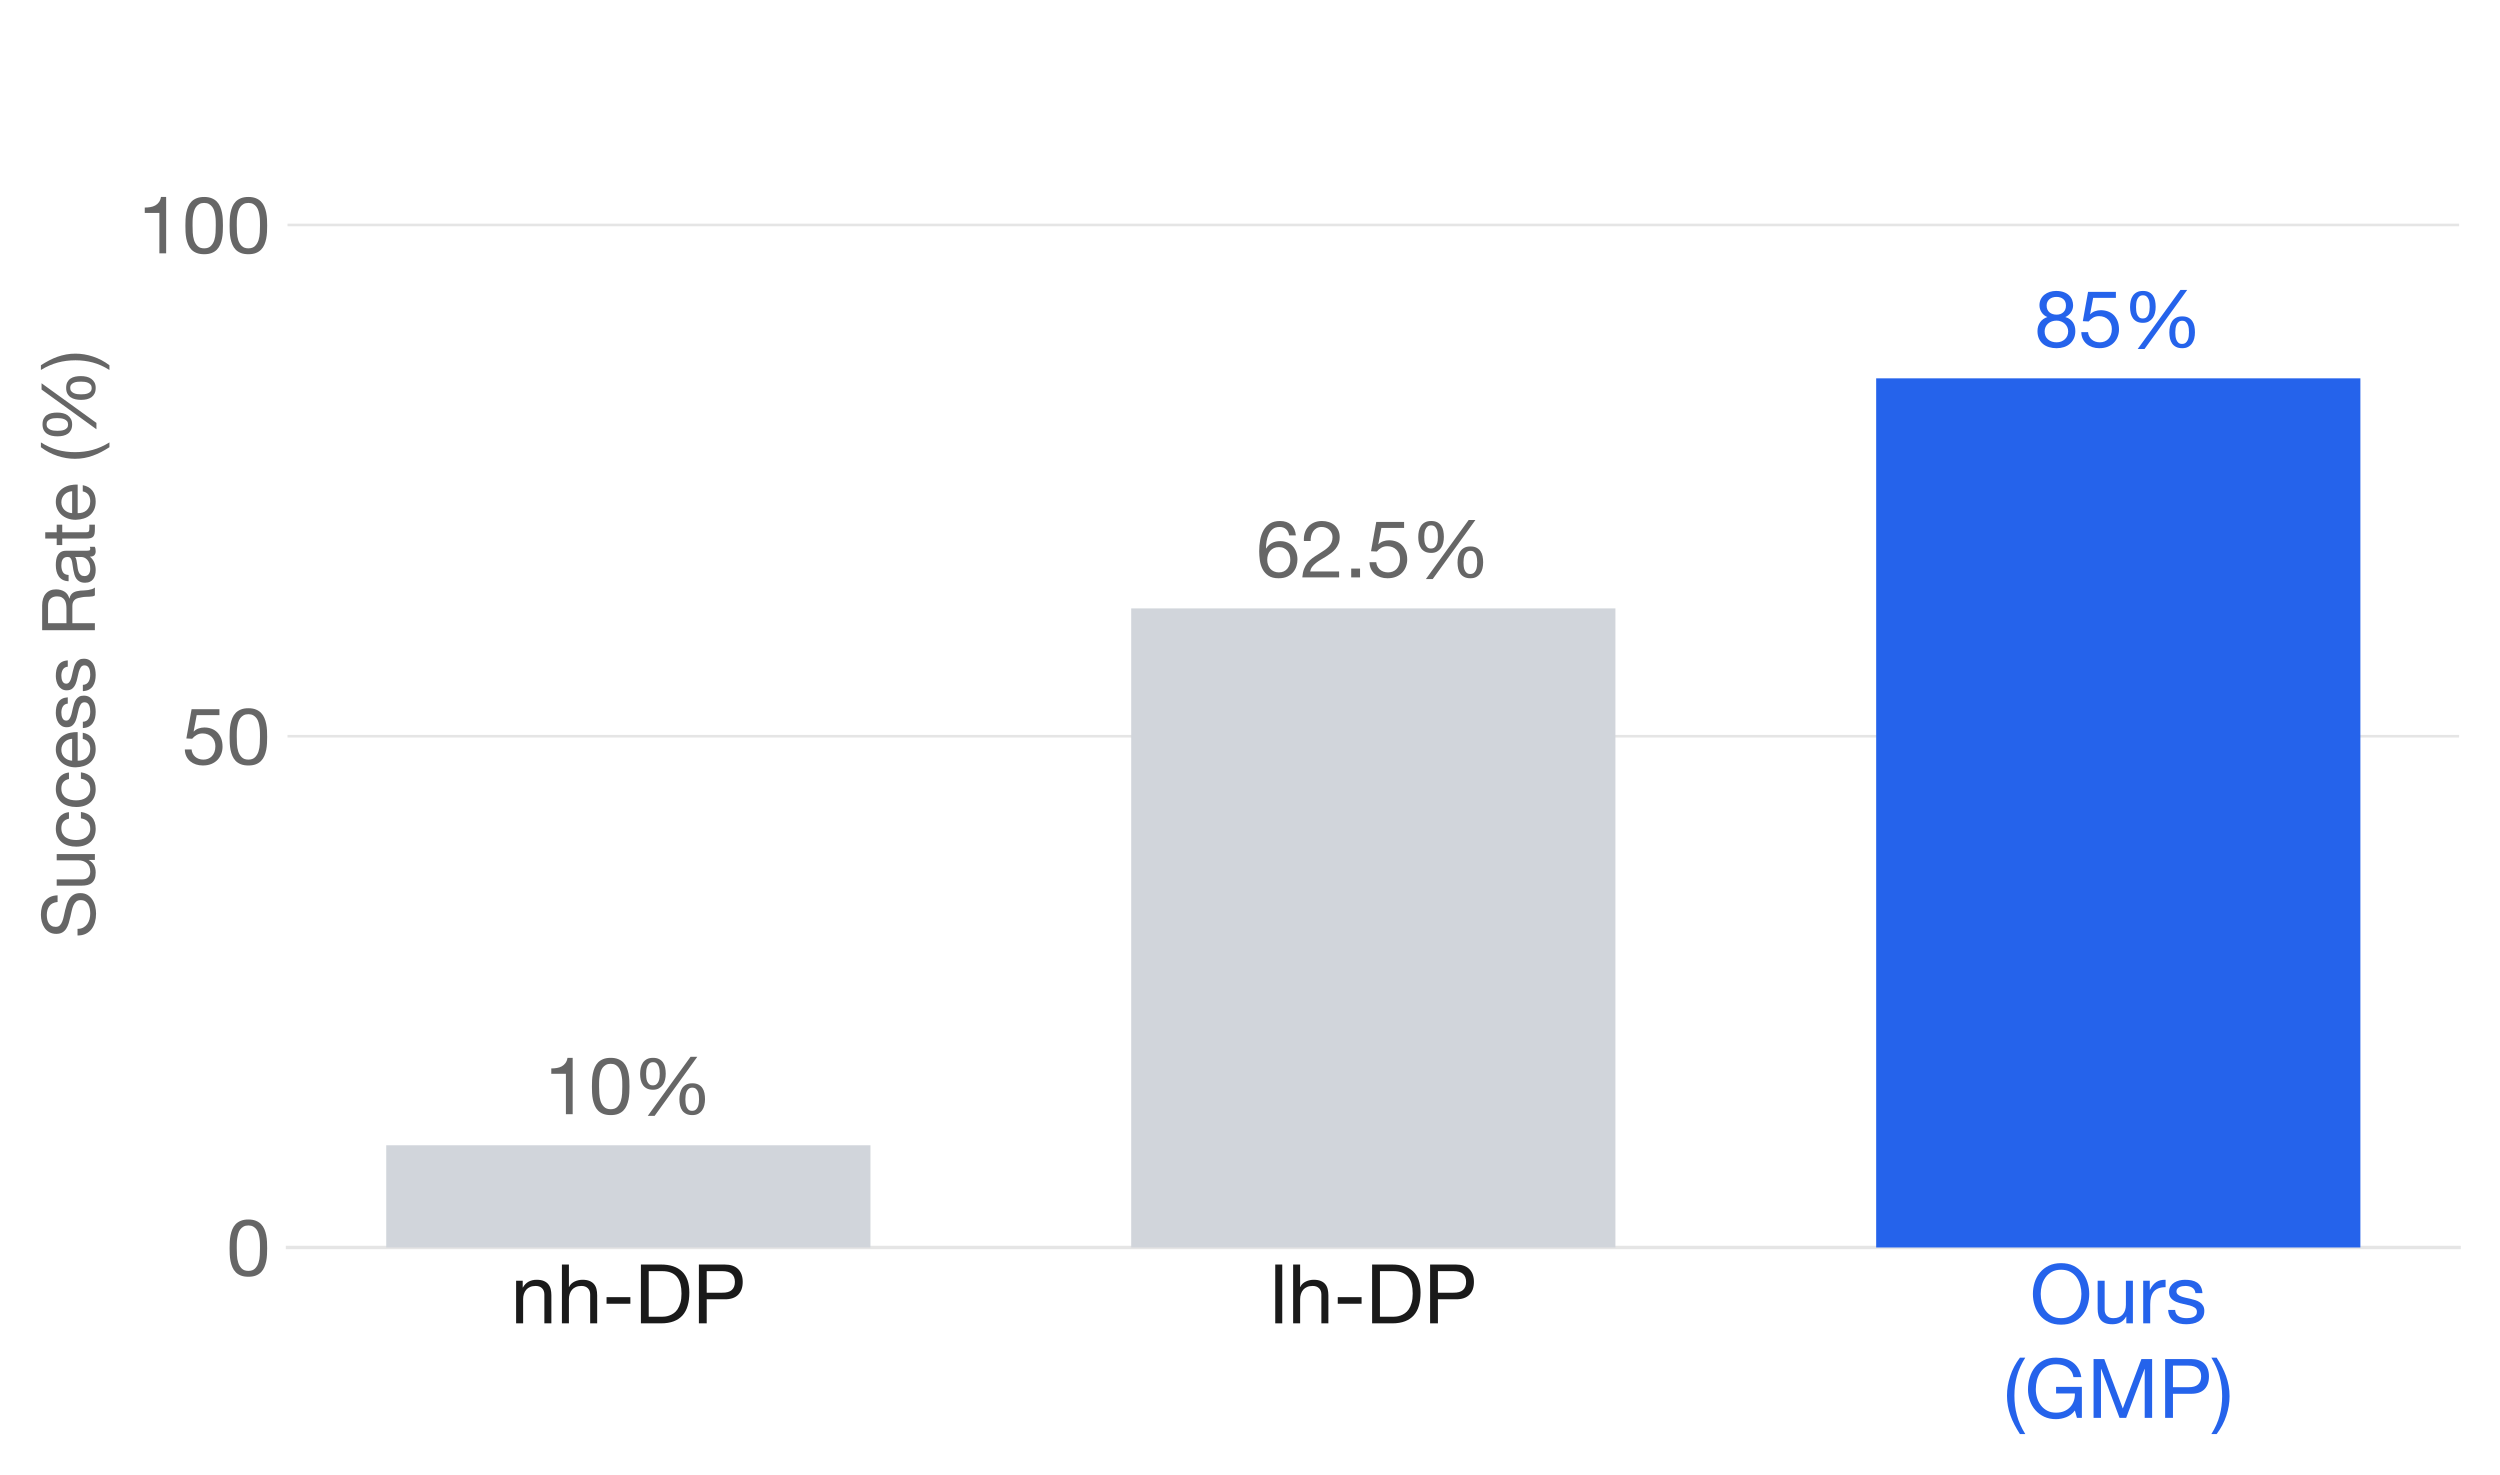
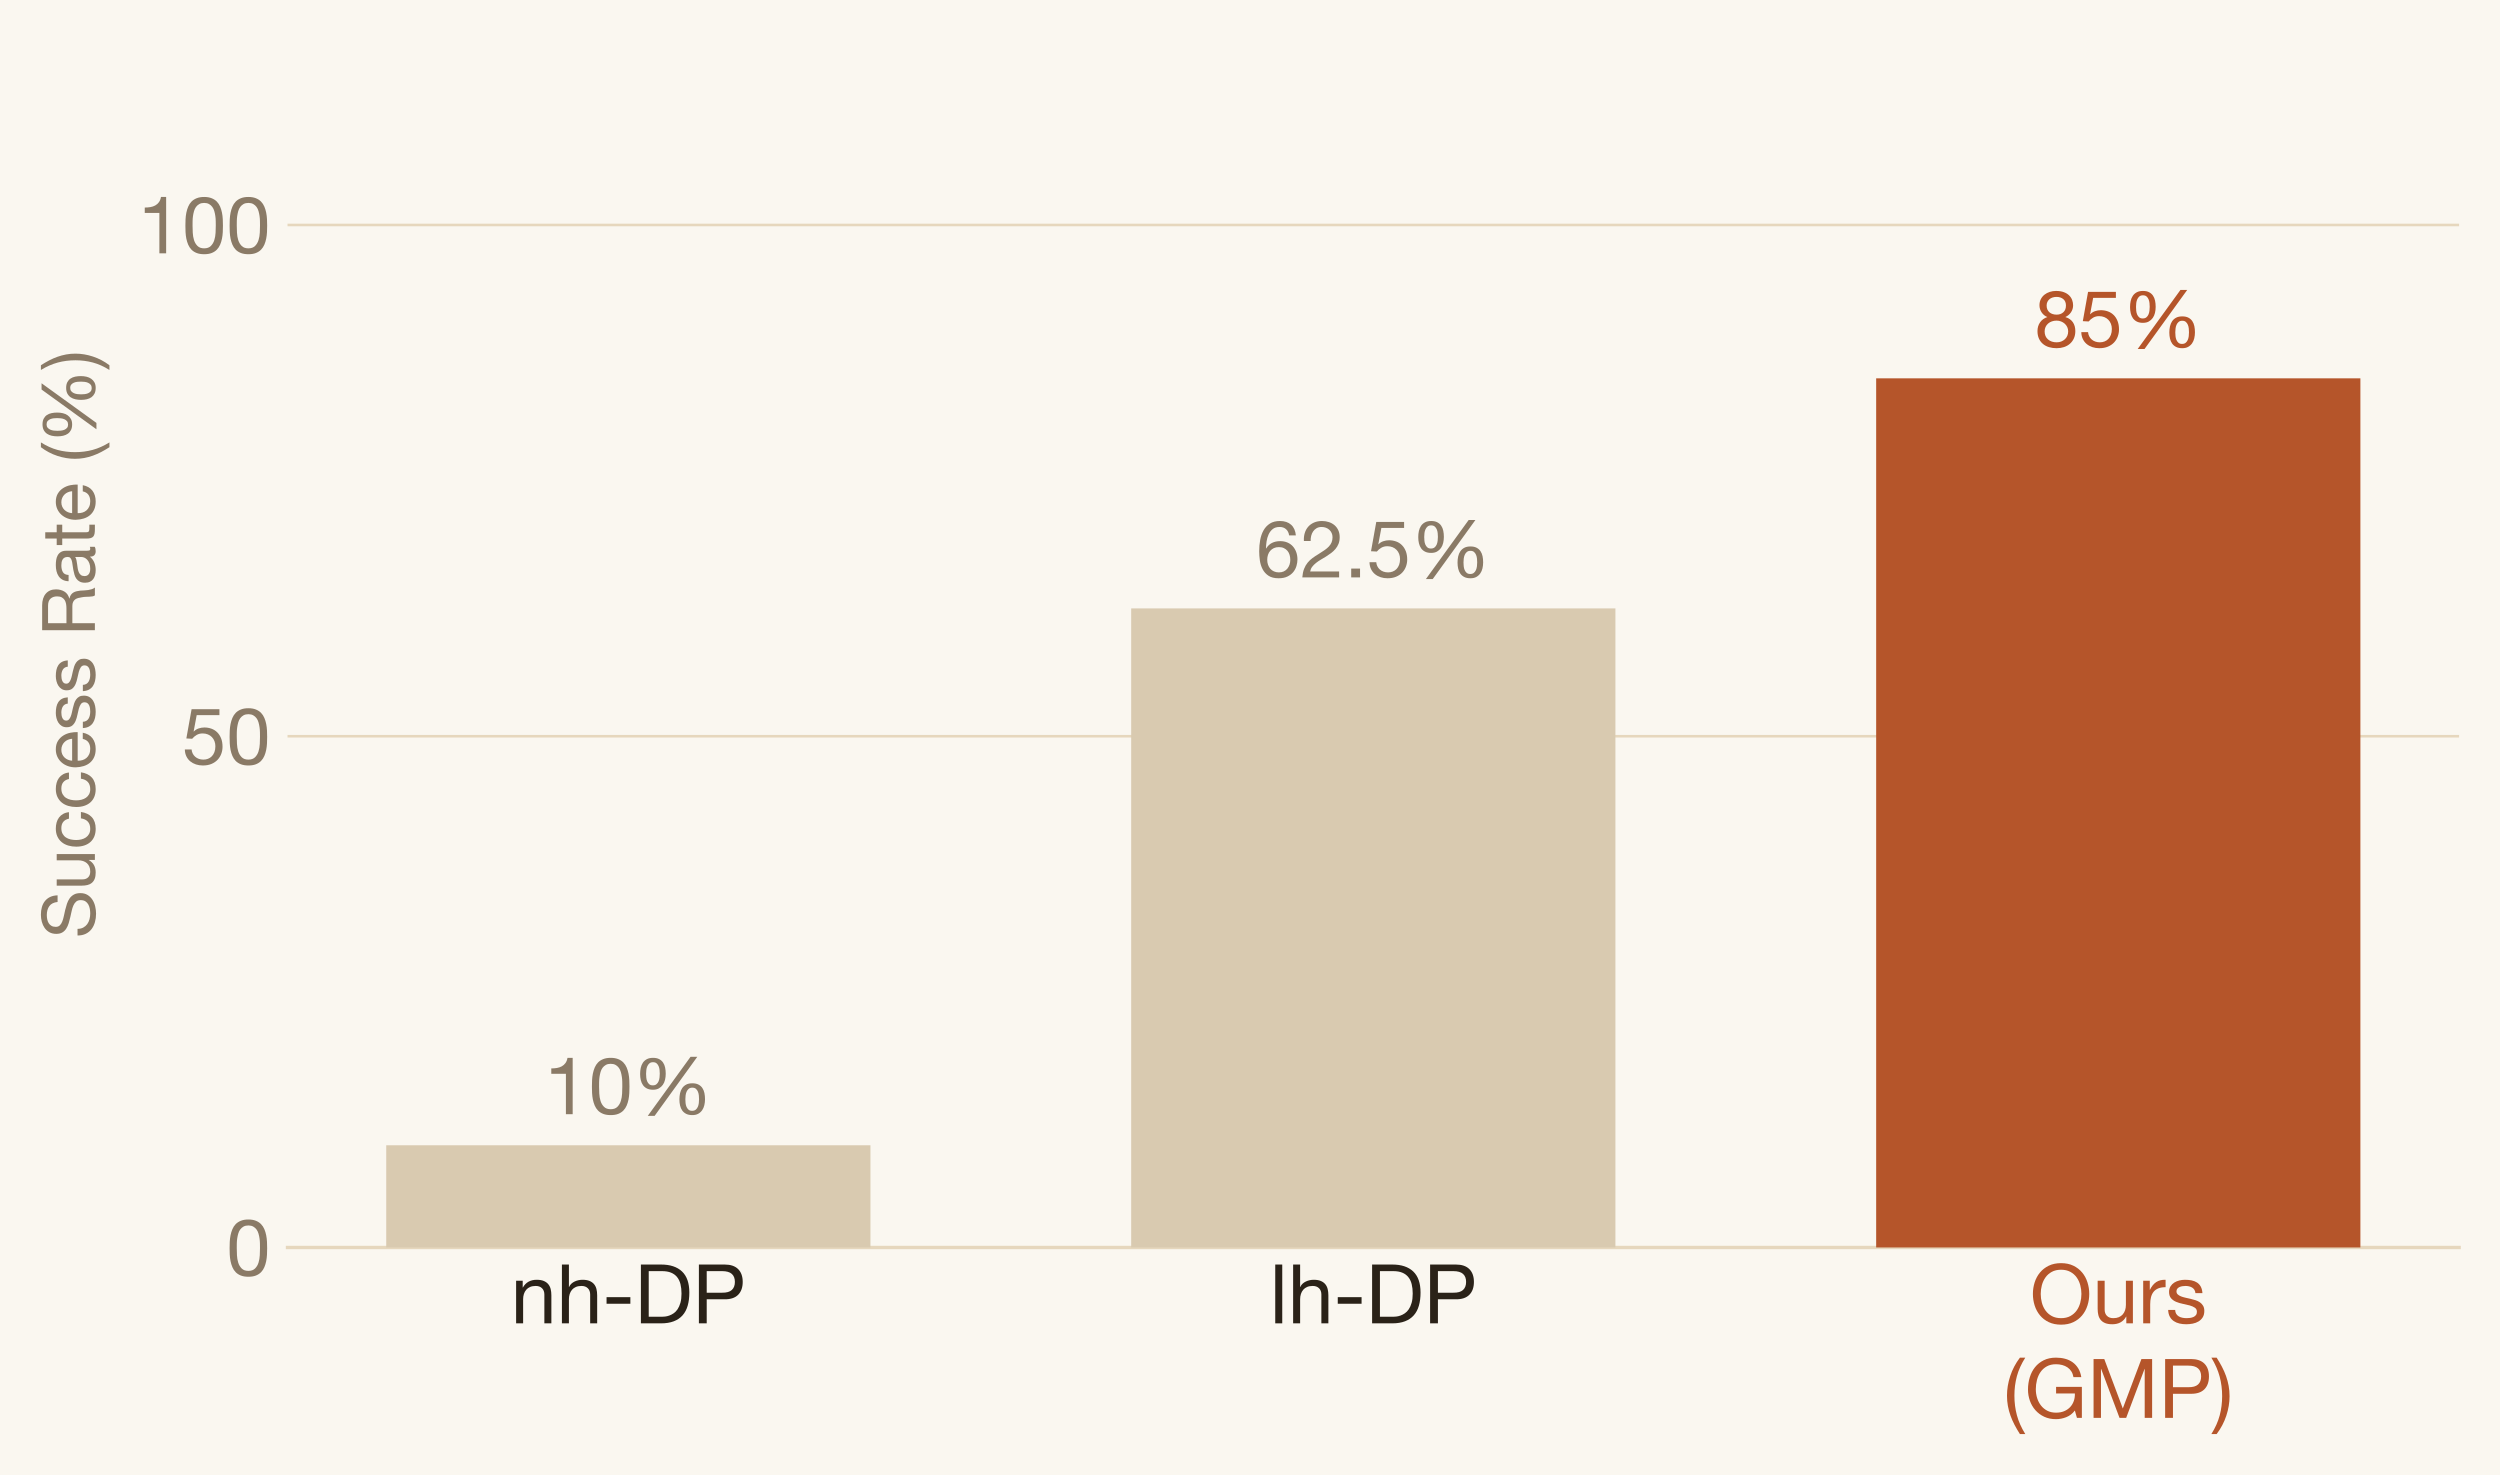
<svg xmlns="http://www.w3.org/2000/svg" xmlns:xlink="http://www.w3.org/1999/xlink" width="440.083pt" height="259.646pt" viewBox="0 0 440.083 259.646" version="1.1">
  <defs>
    <style type="text/css">*{stroke-linejoin: round; stroke-linecap: butt}</style>
  </defs>
  <g id="figure_1">
    <g id="patch_1">
-       <path d="M 0 259.646  L 440.083 259.646  L 440.083 0  L 0 0  z " style="fill: #ffffff" />
+       <path d="M 0 259.646  L 440.083 259.646  L 440.083 0  L 0 0  z " style="fill: #faf7f0" />
    </g>
    <g id="axes_1">
      <g id="patch_2">
-         <path d="M 50.613 219.6  L 432.883 219.6  L 432.883 7.2  L 50.613 7.2  z " style="fill: #ffffff" />
+         <path d="M 50.613 219.6  L 432.883 219.6  L 432.883 7.2  L 50.613 7.2  z " style="fill: #faf7f0" />
      </g>
      <g id="matplotlib.axis_1">
        <g id="xtick_1">
          <g id="line2d_1" />
          <g id="text_1">
-             <g style="fill: #1a1a1a" transform="translate(89.92501 232.9539) scale(0.145 -0.145)">
+             <g style="fill: #2a2218" transform="translate(89.92501 232.9539) scale(0.145 -0.145)">
              <defs>
                <path id="HelveticaNeue-6e" d="M 410 3309  L 410 0  L 954 0  L 954 1869  Q 954 2093 1014 2281  Q 1075 2470 1196 2611  Q 1318 2752 1500 2829  Q 1683 2906 1933 2906  Q 2246 2906 2425 2726  Q 2605 2547 2605 2240  L 2605 0  L 3149 0  L 3149 2176  Q 3149 2445 3094 2665  Q 3040 2886 2905 3046  Q 2771 3206 2553 3296  Q 2336 3386 2010 3386  Q 1274 3386 934 2784  L 922 2784  L 922 3309  L 410 3309  z " transform="scale(0.015625)" />
                <path id="HelveticaNeue-68" d="M 410 4570  L 410 0  L 954 0  L 954 1869  Q 954 2093 1014 2281  Q 1075 2470 1196 2611  Q 1318 2752 1500 2829  Q 1683 2906 1933 2906  Q 2246 2906 2425 2726  Q 2605 2547 2605 2240  L 2605 0  L 3149 0  L 3149 2176  Q 3149 2445 3094 2665  Q 3040 2886 2905 3046  Q 2771 3206 2553 3296  Q 2336 3386 2010 3386  Q 1862 3386 1705 3354  Q 1549 3322 1405 3254  Q 1261 3187 1145 3081  Q 1030 2976 966 2822  L 954 2822  L 954 4570  L 410 4570  z " transform="scale(0.015625)" />
                <path id="HelveticaNeue-2d" d="M 320 2035  L 320 1523  L 2170 1523  L 2170 2035  L 320 2035  z " transform="scale(0.015625)" />
                <path id="HelveticaNeue-44" d="M 1107 512  L 1107 4058  L 2131 4058  Q 2554 4058 2842 3939  Q 3130 3821 3312 3593  Q 3494 3366 3574 3043  Q 3654 2720 3654 2310  Q 3654 1888 3568 1590  Q 3482 1293 3347 1094  Q 3213 896 3043 781  Q 2874 666 2701 605  Q 2528 544 2374 528  Q 2221 512 2118 512  L 1107 512  z M 499 4570  L 499 0  L 2067 0  Q 2637 0 3053 160  Q 3469 320 3737 624  Q 4006 928 4134 1373  Q 4262 1818 4262 2394  Q 4262 3494 3692 4032  Q 3123 4570 2067 4570  L 499 4570  z " transform="scale(0.015625)" />
                <path id="HelveticaNeue-50" d="M 1107 2381  L 1107 4058  L 2298 4058  Q 2816 4058 3056 3843  Q 3296 3629 3296 3219  Q 3296 2810 3056 2592  Q 2816 2374 2298 2381  L 1107 2381  z M 499 4570  L 499 0  L 1107 0  L 1107 1869  L 2502 1869  Q 3194 1862 3549 2220  Q 3904 2579 3904 3219  Q 3904 3859 3549 4214  Q 3194 4570 2502 4570  L 499 4570  z " transform="scale(0.015625)" />
              </defs>
              <use xlink:href="#HelveticaNeue-6e" />
              <use xlink:href="#HelveticaNeue-68" transform="translate(55.59999 0)" />
              <use xlink:href="#HelveticaNeue-2d" transform="translate(111.2 0)" />
              <use xlink:href="#HelveticaNeue-44" transform="translate(150.1 0)" />
              <use xlink:href="#HelveticaNeue-50" transform="translate(220.5 0)" />
            </g>
          </g>
        </g>
        <g id="xtick_2">
          <g id="line2d_2" />
          <g id="text_2">
-             <g style="fill: #1a1a1a" transform="translate(223.4848 232.9539) scale(0.145 -0.145)">
+             <g style="fill: #2a2218" transform="translate(223.4848 232.9539) scale(0.145 -0.145)">
              <defs>
                <path id="HelveticaNeue-6c" d="M 442 4570  L 442 0  L 986 0  L 986 4570  L 442 4570  z " transform="scale(0.015625)" />
              </defs>
              <use xlink:href="#HelveticaNeue-6c" />
              <use xlink:href="#HelveticaNeue-68" transform="translate(22.2 0)" />
              <use xlink:href="#HelveticaNeue-2d" transform="translate(77.79999 0)" />
              <use xlink:href="#HelveticaNeue-44" transform="translate(116.7 0)" />
              <use xlink:href="#HelveticaNeue-50" transform="translate(187.1 0)" />
            </g>
          </g>
        </g>
        <g id="xtick_3">
          <g id="line2d_3" />
          <g id="text_3">
-             <g style="fill: #2563eb" transform="translate(357.3073 232.9539) scale(0.145 -0.145)">
+             <g style="fill: #b5552a" transform="translate(357.3073 232.9539) scale(0.145 -0.145)">
              <defs>
                <path id="HelveticaNeue-4f" d="M 851 2285  Q 851 2630 940 2966  Q 1030 3302 1222 3571  Q 1414 3840 1715 4003  Q 2016 4166 2432 4166  Q 2848 4166 3149 4003  Q 3450 3840 3642 3571  Q 3834 3302 3923 2966  Q 4013 2630 4013 2285  Q 4013 1939 3923 1603  Q 3834 1267 3642 998  Q 3450 730 3149 566  Q 2848 403 2432 403  Q 2016 403 1715 566  Q 1414 730 1222 998  Q 1030 1267 940 1603  Q 851 1939 851 2285  z M 243 2285  Q 243 1818 380 1386  Q 518 954 793 621  Q 1069 288 1478 93  Q 1888 -102 2432 -102  Q 2976 -102 3385 93  Q 3795 288 4070 621  Q 4346 954 4483 1386  Q 4621 1818 4621 2285  Q 4621 2752 4483 3184  Q 4346 3616 4070 3949  Q 3795 4282 3385 4480  Q 2976 4678 2432 4678  Q 1888 4678 1478 4480  Q 1069 4282 793 3949  Q 518 3616 380 3184  Q 243 2752 243 2285  z " transform="scale(0.015625)" />
                <path id="HelveticaNeue-75" d="M 3149 0  L 3149 3309  L 2605 3309  L 2605 1440  Q 2605 1216 2544 1027  Q 2483 838 2361 697  Q 2240 557 2057 480  Q 1875 403 1626 403  Q 1312 403 1133 582  Q 954 762 954 1069  L 954 3309  L 410 3309  L 410 1133  Q 410 864 464 643  Q 518 422 652 262  Q 787 102 1004 16  Q 1222 -70 1549 -70  Q 1914 -70 2182 74  Q 2451 218 2624 525  L 2637 525  L 2637 0  L 3149 0  z " transform="scale(0.015625)" />
                <path id="HelveticaNeue-72" d="M 390 3309  L 390 0  L 934 0  L 934 1472  Q 934 1792 998 2038  Q 1062 2285 1203 2457  Q 1344 2630 1574 2720  Q 1805 2810 2131 2810  L 2131 3386  Q 1690 3398 1402 3206  Q 1114 3014 915 2611  L 902 2611  L 902 3309  L 390 3309  z " transform="scale(0.015625)" />
                <path id="HelveticaNeue-73" d="M 742 1043  L 198 1043  Q 211 736 326 521  Q 442 307 634 176  Q 826 45 1075 -12  Q 1325 -70 1600 -70  Q 1850 -70 2102 -22  Q 2355 26 2556 147  Q 2758 269 2883 467  Q 3008 666 3008 966  Q 3008 1203 2915 1363  Q 2822 1523 2672 1628  Q 2522 1734 2326 1798  Q 2131 1862 1926 1907  Q 1734 1952 1542 1993  Q 1350 2035 1196 2096  Q 1043 2157 944 2249  Q 845 2342 845 2483  Q 845 2611 909 2691  Q 973 2771 1075 2819  Q 1178 2867 1302 2886  Q 1427 2906 1549 2906  Q 1683 2906 1814 2877  Q 1946 2848 2054 2784  Q 2163 2720 2233 2614  Q 2304 2509 2317 2349  L 2861 2349  Q 2842 2650 2733 2851  Q 2624 3053 2441 3171  Q 2259 3290 2022 3338  Q 1786 3386 1504 3386  Q 1286 3386 1065 3331  Q 845 3277 669 3165  Q 493 3053 381 2873  Q 269 2694 269 2445  Q 269 2125 429 1945  Q 589 1766 829 1667  Q 1069 1568 1350 1513  Q 1632 1459 1872 1392  Q 2112 1325 2272 1216  Q 2432 1107 2432 896  Q 2432 742 2355 643  Q 2278 544 2160 493  Q 2042 442 1901 422  Q 1760 403 1632 403  Q 1466 403 1309 435  Q 1152 467 1027 540  Q 902 614 825 739  Q 749 864 742 1043  z " transform="scale(0.015625)" />
              </defs>
              <use xlink:href="#HelveticaNeue-4f" />
              <use xlink:href="#HelveticaNeue-75" transform="translate(75.99998 0)" />
              <use xlink:href="#HelveticaNeue-72" transform="translate(131.6 0)" />
              <use xlink:href="#HelveticaNeue-73" transform="translate(164.9 0)" />
            </g>
-             <g style="fill: #2563eb" transform="translate(352.6152 249.589) scale(0.145 -0.145)">
+             <g style="fill: #b5552a" transform="translate(352.6152 249.589) scale(0.145 -0.145)">
              <defs>
                <path id="HelveticaNeue-28" d="M 1306 -1261  L 1722 -1261  Q 1267 -525 1072 198  Q 877 922 877 1728  Q 877 2515 1069 3232  Q 1261 3949 1722 4678  L 1306 4678  Q 806 4019 553 3251  Q 301 2483 301 1728  Q 301 1306 371 922  Q 442 538 573 173  Q 704 -192 889 -547  Q 1075 -902 1306 -1261  z " transform="scale(0.015625)" />
                <path id="HelveticaNeue-47" d="M 3917 570  L 4077 0  L 4461 0  L 4461 2406  L 2458 2406  L 2458 1894  L 3917 1894  Q 3930 1581 3834 1309  Q 3738 1037 3549 835  Q 3360 634 3085 518  Q 2810 403 2451 403  Q 2067 403 1776 553  Q 1485 704 1286 957  Q 1088 1210 985 1539  Q 883 1869 883 2227  Q 883 2592 972 2941  Q 1062 3290 1251 3562  Q 1440 3834 1737 4000  Q 2035 4166 2451 4166  Q 2707 4166 2934 4105  Q 3162 4045 3341 3923  Q 3520 3802 3641 3613  Q 3763 3424 3808 3162  L 4416 3162  Q 4352 3565 4176 3849  Q 4000 4134 3741 4320  Q 3482 4506 3152 4592  Q 2822 4678 2451 4678  Q 1907 4678 1500 4476  Q 1094 4275 822 3936  Q 550 3597 412 3145  Q 275 2694 275 2195  Q 275 1747 422 1331  Q 570 915 851 595  Q 1133 275 1536 86  Q 1939 -102 2451 -102  Q 2854 -102 3251 54  Q 3648 211 3917 570  z " transform="scale(0.015625)" />
                <path id="HelveticaNeue-4d" d="M 512 4570  L 512 0  L 1088 0  L 1088 3802  L 1101 3802  L 2528 0  L 3046 0  L 4474 3802  L 4486 3802  L 4486 0  L 5062 0  L 5062 4570  L 4230 4570  L 2784 730  L 1344 4570  L 512 4570  z " transform="scale(0.015625)" />
                <path id="HelveticaNeue-29" d="M -58 -1261  L 352 -1261  Q 851 -602 1104 163  Q 1357 928 1357 1683  Q 1357 2106 1286 2490  Q 1216 2874 1085 3242  Q 954 3610 768 3965  Q 582 4320 352 4678  L -58 4678  Q 390 3942 585 3216  Q 781 2490 781 1683  Q 781 902 589 182  Q 397 -538 -58 -1261  z " transform="scale(0.015625)" />
              </defs>
              <use xlink:href="#HelveticaNeue-28" />
              <use xlink:href="#HelveticaNeue-47" transform="translate(25.89999 0)" />
              <use xlink:href="#HelveticaNeue-4d" transform="translate(101.8 0)" />
              <use xlink:href="#HelveticaNeue-50" transform="translate(188.9 0)" />
              <use xlink:href="#HelveticaNeue-29" transform="translate(253.7 0)" />
            </g>
          </g>
        </g>
      </g>
      <g id="matplotlib.axis_2">
        <g id="ytick_1">
          <g id="line2d_4">
-             <path d="M 50.613 219.6  L 432.883 219.6  " clip-path="url(#p7e05654e3b)" style="fill: none; stroke: #e5e5e5; stroke-width: 0.45; stroke-linecap: square" />
+             <path d="M 50.613 219.6  L 432.883 219.6  " clip-path="url(#pfc30d3b7f6)" style="fill: none; stroke: #e6d7bd; stroke-width: 0.45; stroke-linecap: square" />
          </g>
          <g id="line2d_5" />
          <g id="text_4">
-             <g style="fill: #666666" transform="translate(39.82984 224.5984) scale(0.14 -0.14)">
+             <g style="fill: #8a7a66" transform="translate(39.82984 224.5984) scale(0.14 -0.14)">
              <defs>
                <path id="HelveticaNeue-30" d="M 845 2234  Q 845 2400 848 2601  Q 851 2803 880 3004  Q 909 3206 963 3398  Q 1018 3590 1123 3734  Q 1229 3878 1389 3968  Q 1549 4058 1779 4058  Q 2010 4058 2170 3968  Q 2330 3878 2435 3734  Q 2541 3590 2595 3398  Q 2650 3206 2678 3004  Q 2707 2803 2710 2601  Q 2714 2400 2714 2234  Q 2714 1978 2698 1661  Q 2682 1344 2595 1065  Q 2509 787 2317 595  Q 2125 403 1779 403  Q 1434 403 1242 595  Q 1050 787 963 1065  Q 877 1344 861 1661  Q 845 1978 845 2234  z M 269 2227  Q 269 1978 281 1709  Q 294 1440 345 1184  Q 397 928 493 701  Q 589 474 755 301  Q 922 128 1174 29  Q 1427 -70 1779 -70  Q 2138 -70 2387 29  Q 2637 128 2803 301  Q 2970 474 3066 701  Q 3162 928 3213 1184  Q 3264 1440 3277 1709  Q 3290 1978 3290 2227  Q 3290 2477 3277 2745  Q 3264 3014 3213 3270  Q 3162 3526 3066 3756  Q 2970 3987 2803 4160  Q 2637 4333 2384 4435  Q 2131 4538 1779 4538  Q 1427 4538 1174 4435  Q 922 4333 755 4160  Q 589 3987 493 3756  Q 397 3526 345 3270  Q 294 3014 281 2745  Q 269 2477 269 2227  z " transform="scale(0.015625)" />
              </defs>
              <use xlink:href="#HelveticaNeue-30" />
            </g>
          </g>
        </g>
        <g id="ytick_2">
          <g id="line2d_6">
-             <path d="M 50.613 129.6  L 432.883 129.6  " clip-path="url(#p7e05654e3b)" style="fill: none; stroke: #e5e5e5; stroke-width: 0.45; stroke-linecap: square" />
+             <path d="M 50.613 129.6  L 432.883 129.6  " clip-path="url(#pfc30d3b7f6)" style="fill: none; stroke: #e6d7bd; stroke-width: 0.45; stroke-linecap: square" />
          </g>
          <g id="line2d_7" />
          <g id="text_5">
-             <g style="fill: #666666" transform="translate(32.04672 134.5984) scale(0.14 -0.14)">
+             <g style="fill: #8a7a66" transform="translate(32.04672 134.5984) scale(0.14 -0.14)">
              <defs>
                <path id="HelveticaNeue-35" d="M 3008 3981  L 3008 4461  L 768 4461  L 346 2106  L 813 2080  Q 973 2272 1181 2390  Q 1389 2509 1658 2509  Q 1888 2509 2077 2432  Q 2266 2355 2400 2217  Q 2534 2080 2608 1891  Q 2682 1702 2682 1478  Q 2682 1210 2605 1008  Q 2528 806 2397 672  Q 2266 538 2090 470  Q 1914 403 1722 403  Q 1517 403 1347 464  Q 1178 525 1053 637  Q 928 749 854 899  Q 781 1050 768 1222  L 224 1222  Q 230 915 345 672  Q 461 429 659 265  Q 858 102 1117 16  Q 1376 -70 1670 -70  Q 2067 -70 2364 54  Q 2662 179 2860 390  Q 3059 602 3158 874  Q 3258 1146 3258 1434  Q 3258 1824 3142 2115  Q 3027 2406 2828 2601  Q 2630 2797 2361 2893  Q 2093 2989 1792 2989  Q 1562 2989 1328 2909  Q 1094 2829 947 2662  L 934 2675  L 1178 3981  L 3008 3981  z " transform="scale(0.015625)" />
              </defs>
              <use xlink:href="#HelveticaNeue-35" />
              <use xlink:href="#HelveticaNeue-30" transform="translate(55.59999 0)" />
            </g>
          </g>
        </g>
        <g id="ytick_3">
          <g id="line2d_8">
-             <path d="M 50.613 39.6  L 432.883 39.6  " clip-path="url(#p7e05654e3b)" style="fill: none; stroke: #e5e5e5; stroke-width: 0.45; stroke-linecap: square" />
+             <path d="M 50.613 39.6  L 432.883 39.6  " clip-path="url(#pfc30d3b7f6)" style="fill: none; stroke: #e6d7bd; stroke-width: 0.45; stroke-linecap: square" />
          </g>
          <g id="line2d_9" />
          <g id="text_6">
-             <g style="fill: #666666" transform="translate(24.26359 44.59844) scale(0.14 -0.14)">
+             <g style="fill: #8a7a66" transform="translate(24.26359 44.59844) scale(0.14 -0.14)">
              <defs>
                <path id="HelveticaNeue-31" d="M 2278 0  L 2278 4538  L 1862 4538  Q 1818 4282 1696 4115  Q 1574 3949 1398 3853  Q 1222 3757 1004 3721  Q 787 3686 557 3686  L 557 3251  L 1734 3251  L 1734 0  L 2278 0  z " transform="scale(0.015625)" />
              </defs>
              <use xlink:href="#HelveticaNeue-31" />
              <use xlink:href="#HelveticaNeue-30" transform="translate(55.59999 0)" />
              <use xlink:href="#HelveticaNeue-30" transform="translate(111.2 0)" />
            </g>
          </g>
        </g>
        <g id="text_7">
-           <g style="fill: #666666" transform="translate(16.70219 165.1603) rotate(-90) scale(0.13 -0.13)">
+           <g style="fill: #8a7a66" transform="translate(16.70219 165.1603) rotate(-90) scale(0.13 -0.13)">
            <defs>
              <path id="HelveticaNeue-53" d="M 3142 3232  L 3718 3232  Q 3706 3610 3574 3882  Q 3443 4154 3216 4333  Q 2989 4512 2688 4595  Q 2387 4678 2035 4678  Q 1722 4678 1424 4598  Q 1126 4518 892 4355  Q 659 4192 518 3939  Q 378 3686 378 3341  Q 378 3027 502 2819  Q 627 2611 835 2480  Q 1043 2349 1305 2269  Q 1568 2189 1840 2128  Q 2112 2067 2374 2009  Q 2637 1952 2845 1859  Q 3053 1766 3177 1619  Q 3302 1472 3302 1235  Q 3302 986 3200 826  Q 3098 666 2931 573  Q 2765 480 2557 441  Q 2349 403 2144 403  Q 1888 403 1645 467  Q 1402 531 1219 665  Q 1037 800 925 1008  Q 813 1216 813 1504  L 237 1504  Q 237 1088 387 784  Q 538 480 797 285  Q 1056 90 1398 -6  Q 1741 -102 2125 -102  Q 2438 -102 2755 -28  Q 3072 45 3328 208  Q 3584 371 3747 630  Q 3910 890 3910 1254  Q 3910 1594 3785 1818  Q 3661 2042 3453 2189  Q 3245 2336 2982 2422  Q 2720 2509 2448 2573  Q 2176 2637 1913 2691  Q 1651 2746 1443 2829  Q 1235 2912 1110 3043  Q 986 3174 986 3386  Q 986 3610 1072 3760  Q 1158 3910 1302 4000  Q 1446 4090 1632 4128  Q 1818 4166 2010 4166  Q 2483 4166 2787 3945  Q 3091 3725 3142 3232  z " transform="scale(0.015625)" />
              <path id="HelveticaNeue-63" d="M 2656 2246  L 3219 2246  Q 3187 2541 3065 2755  Q 2944 2970 2755 3110  Q 2566 3251 2320 3318  Q 2074 3386 1792 3386  Q 1402 3386 1107 3248  Q 813 3110 617 2870  Q 422 2630 326 2307  Q 230 1984 230 1613  Q 230 1242 329 931  Q 429 621 624 397  Q 819 173 1110 51  Q 1402 -70 1779 -70  Q 2413 -70 2781 262  Q 3149 595 3238 1210  L 2682 1210  Q 2630 826 2403 614  Q 2176 403 1773 403  Q 1517 403 1331 505  Q 1146 608 1030 777  Q 915 947 860 1164  Q 806 1382 806 1613  Q 806 1862 857 2096  Q 909 2330 1027 2509  Q 1146 2688 1344 2797  Q 1542 2906 1837 2906  Q 2182 2906 2387 2733  Q 2592 2560 2656 2246  z " transform="scale(0.015625)" />
              <path id="HelveticaNeue-65" d="M 2707 1971  L 806 1971  Q 819 2163 889 2332  Q 960 2502 1081 2630  Q 1203 2758 1372 2832  Q 1542 2906 1754 2906  Q 1958 2906 2128 2832  Q 2298 2758 2422 2633  Q 2547 2509 2620 2336  Q 2694 2163 2707 1971  z M 3232 1050  L 2694 1050  Q 2624 723 2403 563  Q 2182 403 1837 403  Q 1568 403 1369 492  Q 1171 582 1043 732  Q 915 883 857 1078  Q 800 1274 806 1491  L 3283 1491  Q 3296 1792 3229 2125  Q 3162 2458 2986 2739  Q 2810 3021 2518 3203  Q 2227 3386 1786 3386  Q 1446 3386 1161 3258  Q 877 3130 669 2899  Q 461 2669 345 2355  Q 230 2042 230 1664  Q 243 1286 342 966  Q 442 646 640 416  Q 838 186 1129 58  Q 1421 -70 1818 -70  Q 2381 -70 2752 211  Q 3123 493 3232 1050  z " transform="scale(0.015625)" />
              <path id="HelveticaNeue-20" transform="scale(0.015625)" />
              <path id="HelveticaNeue-52" d="M 499 4570  L 499 0  L 1107 0  L 1107 1952  L 2592 1952  Q 2816 1952 2950 1885  Q 3085 1818 3168 1706  Q 3251 1594 3289 1443  Q 3328 1293 3354 1126  Q 3386 960 3392 787  Q 3398 614 3404 464  Q 3411 314 3433 192  Q 3456 70 3520 0  L 4198 0  Q 4102 115 4054 265  Q 4006 416 3980 582  Q 3955 749 3948 921  Q 3942 1094 3930 1261  Q 3910 1427 3875 1580  Q 3840 1734 3766 1859  Q 3693 1984 3568 2073  Q 3443 2163 3245 2202  L 3245 2214  Q 3661 2330 3849 2643  Q 4038 2957 4038 3373  Q 4038 3930 3670 4250  Q 3302 4570 2650 4570  L 499 4570  z M 2374 2464  L 1107 2464  L 1107 4058  L 2618 4058  Q 3046 4058 3238 3840  Q 3430 3622 3430 3277  Q 3430 3027 3344 2870  Q 3258 2714 3114 2621  Q 2970 2528 2778 2496  Q 2586 2464 2374 2464  z " transform="scale(0.015625)" />
              <path id="HelveticaNeue-61" d="M 3341 13  Q 3200 -70 2950 -70  Q 2739 -70 2614 48  Q 2490 166 2490 435  Q 2266 166 1968 48  Q 1670 -70 1325 -70  Q 1101 -70 899 -19  Q 698 32 550 141  Q 403 250 316 426  Q 230 602 230 851  Q 230 1133 326 1312  Q 422 1491 579 1603  Q 736 1715 937 1772  Q 1139 1830 1350 1869  Q 1574 1914 1776 1936  Q 1978 1958 2131 2000  Q 2285 2042 2374 2122  Q 2464 2202 2464 2355  Q 2464 2534 2397 2643  Q 2330 2752 2224 2809  Q 2118 2867 1987 2886  Q 1856 2906 1728 2906  Q 1382 2906 1152 2774  Q 922 2643 902 2278  L 358 2278  Q 371 2586 486 2797  Q 602 3008 794 3139  Q 986 3270 1232 3328  Q 1478 3386 1760 3386  Q 1984 3386 2205 3354  Q 2426 3322 2605 3222  Q 2784 3123 2893 2944  Q 3002 2765 3002 2477  L 3002 774  Q 3002 582 3024 492  Q 3046 403 3174 403  Q 3245 403 3341 435  L 3341 13  z M 2458 1709  Q 2355 1632 2188 1597  Q 2022 1562 1840 1539  Q 1658 1517 1472 1488  Q 1286 1459 1139 1395  Q 992 1331 899 1212  Q 806 1094 806 890  Q 806 755 860 662  Q 915 570 1001 512  Q 1088 454 1203 428  Q 1318 403 1446 403  Q 1715 403 1907 476  Q 2099 550 2220 662  Q 2342 774 2400 905  Q 2458 1037 2458 1152  L 2458 1709  z " transform="scale(0.015625)" />
              <path id="HelveticaNeue-74" d="M 1165 3309  L 1165 4301  L 621 4301  L 621 3309  L 58 3309  L 58 2829  L 621 2829  L 621 723  Q 621 493 665 352  Q 710 211 803 134  Q 896 58 1046 29  Q 1197 0 1408 0  L 1824 0  L 1824 480  L 1574 480  Q 1446 480 1366 489  Q 1286 499 1241 531  Q 1197 563 1181 620  Q 1165 678 1165 774  L 1165 2829  L 1824 2829  L 1824 3309  L 1165 3309  z " transform="scale(0.015625)" />
              <path id="HelveticaNeue-25" d="M 1069 3251  Q 1069 3398 1088 3561  Q 1107 3725 1168 3862  Q 1229 4000 1337 4093  Q 1446 4186 1626 4186  Q 1811 4186 1916 4093  Q 2022 4000 2080 3862  Q 2138 3725 2154 3561  Q 2170 3398 2170 3258  Q 2170 3110 2150 2944  Q 2131 2778 2070 2640  Q 2010 2502 1901 2412  Q 1792 2323 1606 2323  Q 1427 2323 1321 2416  Q 1216 2509 1158 2646  Q 1101 2784 1085 2947  Q 1069 3110 1069 3251  z M 589 3238  Q 589 2976 643 2745  Q 698 2515 819 2342  Q 941 2170 1139 2070  Q 1338 1971 1626 1971  Q 1907 1971 2099 2080  Q 2291 2189 2416 2365  Q 2541 2541 2595 2774  Q 2650 3008 2650 3258  Q 2650 3520 2602 3753  Q 2554 3987 2435 4160  Q 2317 4333 2121 4435  Q 1926 4538 1626 4538  Q 1331 4538 1132 4432  Q 934 4326 812 4147  Q 691 3968 640 3734  Q 589 3501 589 3238  z M 4230 1203  Q 4230 1350 4249 1513  Q 4269 1677 4329 1814  Q 4390 1952 4499 2045  Q 4608 2138 4787 2138  Q 4973 2138 5078 2045  Q 5184 1952 5241 1814  Q 5299 1677 5315 1513  Q 5331 1350 5331 1210  Q 5331 1062 5312 896  Q 5293 730 5232 592  Q 5171 454 5062 364  Q 4954 275 4768 275  Q 4589 275 4483 368  Q 4378 461 4320 598  Q 4262 736 4246 899  Q 4230 1062 4230 1203  z M 3750 1190  Q 3750 928 3804 697  Q 3859 467 3980 297  Q 4102 128 4300 29  Q 4499 -70 4787 -70  Q 5069 -70 5261 35  Q 5453 141 5577 317  Q 5702 493 5756 726  Q 5811 960 5811 1210  Q 5811 1472 5763 1705  Q 5715 1939 5596 2112  Q 5478 2285 5283 2387  Q 5088 2490 4787 2490  Q 4493 2490 4294 2384  Q 4096 2278 3974 2099  Q 3853 1920 3801 1686  Q 3750 1453 3750 1190  z M 4646 4621  L 1203 -134  L 1754 -134  L 5190 4621  L 4646 4621  z " transform="scale(0.015625)" />
            </defs>
            <use xlink:href="#HelveticaNeue-53" />
            <use xlink:href="#HelveticaNeue-75" transform="translate(64.79999 0)" />
            <use xlink:href="#HelveticaNeue-63" transform="translate(120.4 0)" />
            <use xlink:href="#HelveticaNeue-63" transform="translate(174.1 0)" />
            <use xlink:href="#HelveticaNeue-65" transform="translate(227.8 0)" />
            <use xlink:href="#HelveticaNeue-73" transform="translate(281.5 0)" />
            <use xlink:href="#HelveticaNeue-73" transform="translate(331.5 0)" />
            <use xlink:href="#HelveticaNeue-20" transform="translate(381.4999 0)" />
            <use xlink:href="#HelveticaNeue-52" transform="translate(409.2999 0)" />
            <use xlink:href="#HelveticaNeue-61" transform="translate(477.7999 0)" />
            <use xlink:href="#HelveticaNeue-74" transform="translate(531.4999 0)" />
            <use xlink:href="#HelveticaNeue-65" transform="translate(562.9999 0)" />
            <use xlink:href="#HelveticaNeue-20" transform="translate(616.6999 0)" />
            <use xlink:href="#HelveticaNeue-28" transform="translate(644.4999 0)" />
            <use xlink:href="#HelveticaNeue-25" transform="translate(670.3999 0)" />
            <use xlink:href="#HelveticaNeue-29" transform="translate(770.3999 0)" />
          </g>
        </g>
      </g>
      <g id="patch_3">
-         <path d="M 50.613 219.6  L 432.883 219.6  " style="fill: none; stroke: #e5e5e5; stroke-width: 0.6; stroke-linejoin: miter; stroke-linecap: square" />
+         <path d="M 50.613 219.6  L 432.883 219.6  " style="fill: none; stroke: #e6d7bd; stroke-width: 0.6; stroke-linejoin: miter; stroke-linecap: square" />
      </g>
      <g id="patch_4">
-         <path d="M 67.989 219.6  L 153.229 219.6  L 153.229 201.6  L 67.989 201.6  z " clip-path="url(#p7e05654e3b)" style="fill: #d1d5db" />
+         <path d="M 67.989 219.6  L 153.229 219.6  L 153.229 201.6  L 67.989 201.6  z " clip-path="url(#pfc30d3b7f6)" style="fill: #d9cab0" />
      </g>
      <g id="patch_5">
-         <path d="M 199.128 219.6  L 284.368 219.6  L 284.368 107.1  L 199.128 107.1  z " clip-path="url(#p7e05654e3b)" style="fill: #d1d5db" />
+         <path d="M 199.128 219.6  L 284.368 219.6  L 284.368 107.1  L 199.128 107.1  z " clip-path="url(#pfc30d3b7f6)" style="fill: #d9cab0" />
      </g>
      <g id="patch_6">
-         <path d="M 330.267 219.6  L 415.507 219.6  L 415.507 66.6  L 330.267 66.6  z " clip-path="url(#p7e05654e3b)" style="fill: #2563eb" />
+         <path d="M 330.267 219.6  L 415.507 219.6  L 415.507 66.6  L 330.267 66.6  z " clip-path="url(#pfc30d3b7f6)" style="fill: #b5552a" />
      </g>
      <g id="text_8">
-         <g style="fill: #666666" transform="translate(95.82591 196.1416) scale(0.14 -0.14)">
+         <g style="fill: #8a7a66" transform="translate(95.82591 196.1416) scale(0.14 -0.14)">
          <use xlink:href="#HelveticaNeue-31" />
          <use xlink:href="#HelveticaNeue-30" transform="translate(55.59999 0)" />
          <use xlink:href="#HelveticaNeue-25" transform="translate(111.2 0)" />
        </g>
      </g>
      <g id="text_9">
-         <g style="fill: #666666" transform="translate(221.1275 101.6416) scale(0.14 -0.14)">
+         <g style="fill: #8a7a66" transform="translate(221.1275 101.6416) scale(0.14 -0.14)">
          <defs>
            <path id="HelveticaNeue-36" d="M 2650 3379  L 3194 3379  Q 3142 3942 2809 4240  Q 2477 4538 1914 4538  Q 1427 4538 1107 4333  Q 787 4128 595 3789  Q 403 3450 323 3011  Q 243 2573 243 2106  Q 243 1747 297 1363  Q 352 979 518 659  Q 685 339 992 134  Q 1299 -70 1805 -70  Q 2234 -70 2525 74  Q 2816 218 2992 438  Q 3168 659 3245 928  Q 3322 1197 3322 1446  Q 3322 1760 3226 2029  Q 3130 2298 2954 2496  Q 2778 2694 2518 2806  Q 2259 2918 1933 2918  Q 1562 2918 1277 2777  Q 992 2637 800 2323  L 787 2336  Q 794 2598 838 2899  Q 883 3200 1001 3459  Q 1120 3718 1331 3888  Q 1542 4058 1888 4058  Q 2214 4058 2412 3872  Q 2611 3686 2650 3379  z M 1830 2438  Q 2061 2438 2233 2355  Q 2406 2272 2521 2134  Q 2637 1997 2691 1808  Q 2746 1619 2746 1408  Q 2746 1210 2685 1027  Q 2624 845 2509 704  Q 2394 563 2224 483  Q 2054 403 1830 403  Q 1606 403 1430 483  Q 1254 563 1136 697  Q 1018 832 954 1017  Q 890 1203 890 1414  Q 890 1626 950 1814  Q 1011 2003 1132 2140  Q 1254 2278 1427 2358  Q 1600 2438 1830 2438  z " transform="scale(0.015625)" />
            <path id="HelveticaNeue-32" d="M 282 2931  L 826 2931  Q 819 3136 867 3337  Q 915 3539 1024 3699  Q 1133 3859 1302 3958  Q 1472 4058 1709 4058  Q 1888 4058 2048 4000  Q 2208 3942 2326 3833  Q 2445 3725 2515 3574  Q 2586 3424 2586 3238  Q 2586 3002 2512 2822  Q 2438 2643 2294 2489  Q 2150 2336 1932 2185  Q 1715 2035 1427 1856  Q 1190 1715 972 1555  Q 755 1395 582 1184  Q 410 973 298 688  Q 186 403 154 0  L 3117 0  L 3117 480  L 787 480  Q 826 691 950 854  Q 1075 1018 1251 1158  Q 1427 1299 1638 1424  Q 1850 1549 2061 1677  Q 2272 1811 2470 1958  Q 2669 2106 2822 2288  Q 2976 2470 3069 2700  Q 3162 2931 3162 3232  Q 3162 3552 3050 3795  Q 2938 4038 2746 4201  Q 2554 4365 2294 4451  Q 2035 4538 1741 4538  Q 1382 4538 1100 4416  Q 819 4294 630 4080  Q 442 3866 352 3571  Q 262 3277 282 2931  z " transform="scale(0.015625)" />
            <path id="HelveticaNeue-2e" d="M 531 710  L 531 0  L 1242 0  L 1242 710  L 531 710  z " transform="scale(0.015625)" />
          </defs>
          <use xlink:href="#HelveticaNeue-36" />
          <use xlink:href="#HelveticaNeue-32" transform="translate(55.59999 0)" />
          <use xlink:href="#HelveticaNeue-2e" transform="translate(111.2 0)" />
          <use xlink:href="#HelveticaNeue-35" transform="translate(139 0)" />
          <use xlink:href="#HelveticaNeue-25" transform="translate(194.6 0)" />
        </g>
      </g>
      <g id="text_10">
-         <g style="fill: #2563eb" transform="translate(358.1038 61.14156) scale(0.14 -0.14)">
+         <g style="fill: #b5552a" transform="translate(358.1038 61.14156) scale(0.14 -0.14)">
          <defs>
            <path id="HelveticaNeue-38" d="M 992 3360  Q 992 3533 1056 3661  Q 1120 3789 1225 3878  Q 1331 3968 1478 4013  Q 1626 4058 1786 4058  Q 2118 4058 2332 3882  Q 2547 3706 2547 3360  Q 2547 3014 2336 2822  Q 2125 2630 1798 2630  Q 1632 2630 1485 2675  Q 1338 2720 1229 2809  Q 1120 2899 1056 3036  Q 992 3174 992 3360  z M 416 3379  Q 416 3072 589 2813  Q 762 2554 1050 2438  Q 666 2304 461 2006  Q 256 1709 256 1306  Q 256 960 374 701  Q 493 442 701 269  Q 909 96 1190 13  Q 1472 -70 1798 -70  Q 2112 -70 2387 19  Q 2662 109 2864 285  Q 3066 461 3184 717  Q 3302 973 3302 1306  Q 3302 1728 3104 2019  Q 2906 2310 2496 2438  Q 2784 2566 2953 2819  Q 3123 3072 3123 3379  Q 3123 3597 3046 3805  Q 2970 4013 2806 4176  Q 2643 4339 2380 4438  Q 2118 4538 1747 4538  Q 1485 4538 1245 4461  Q 1005 4384 819 4237  Q 634 4090 525 3875  Q 416 3661 416 3379  z M 832 1280  Q 832 1478 905 1638  Q 979 1798 1110 1913  Q 1242 2029 1418 2089  Q 1594 2150 1792 2150  Q 1984 2150 2153 2083  Q 2323 2016 2451 1901  Q 2579 1786 2652 1629  Q 2726 1472 2726 1286  Q 2726 1094 2659 934  Q 2592 774 2467 656  Q 2342 538 2172 470  Q 2003 403 1798 403  Q 1376 403 1104 636  Q 832 870 832 1280  z " transform="scale(0.015625)" />
          </defs>
          <use xlink:href="#HelveticaNeue-38" />
          <use xlink:href="#HelveticaNeue-35" transform="translate(55.59999 0)" />
          <use xlink:href="#HelveticaNeue-25" transform="translate(111.2 0)" />
        </g>
      </g>
    </g>
  </g>
  <defs>
-     <clipPath id="p7e05654e3b">
+     <clipPath id="pfc30d3b7f6">
      <rect x="50.613" y="7.2" width="382.27" height="212.4" />
    </clipPath>
  </defs>
</svg>
